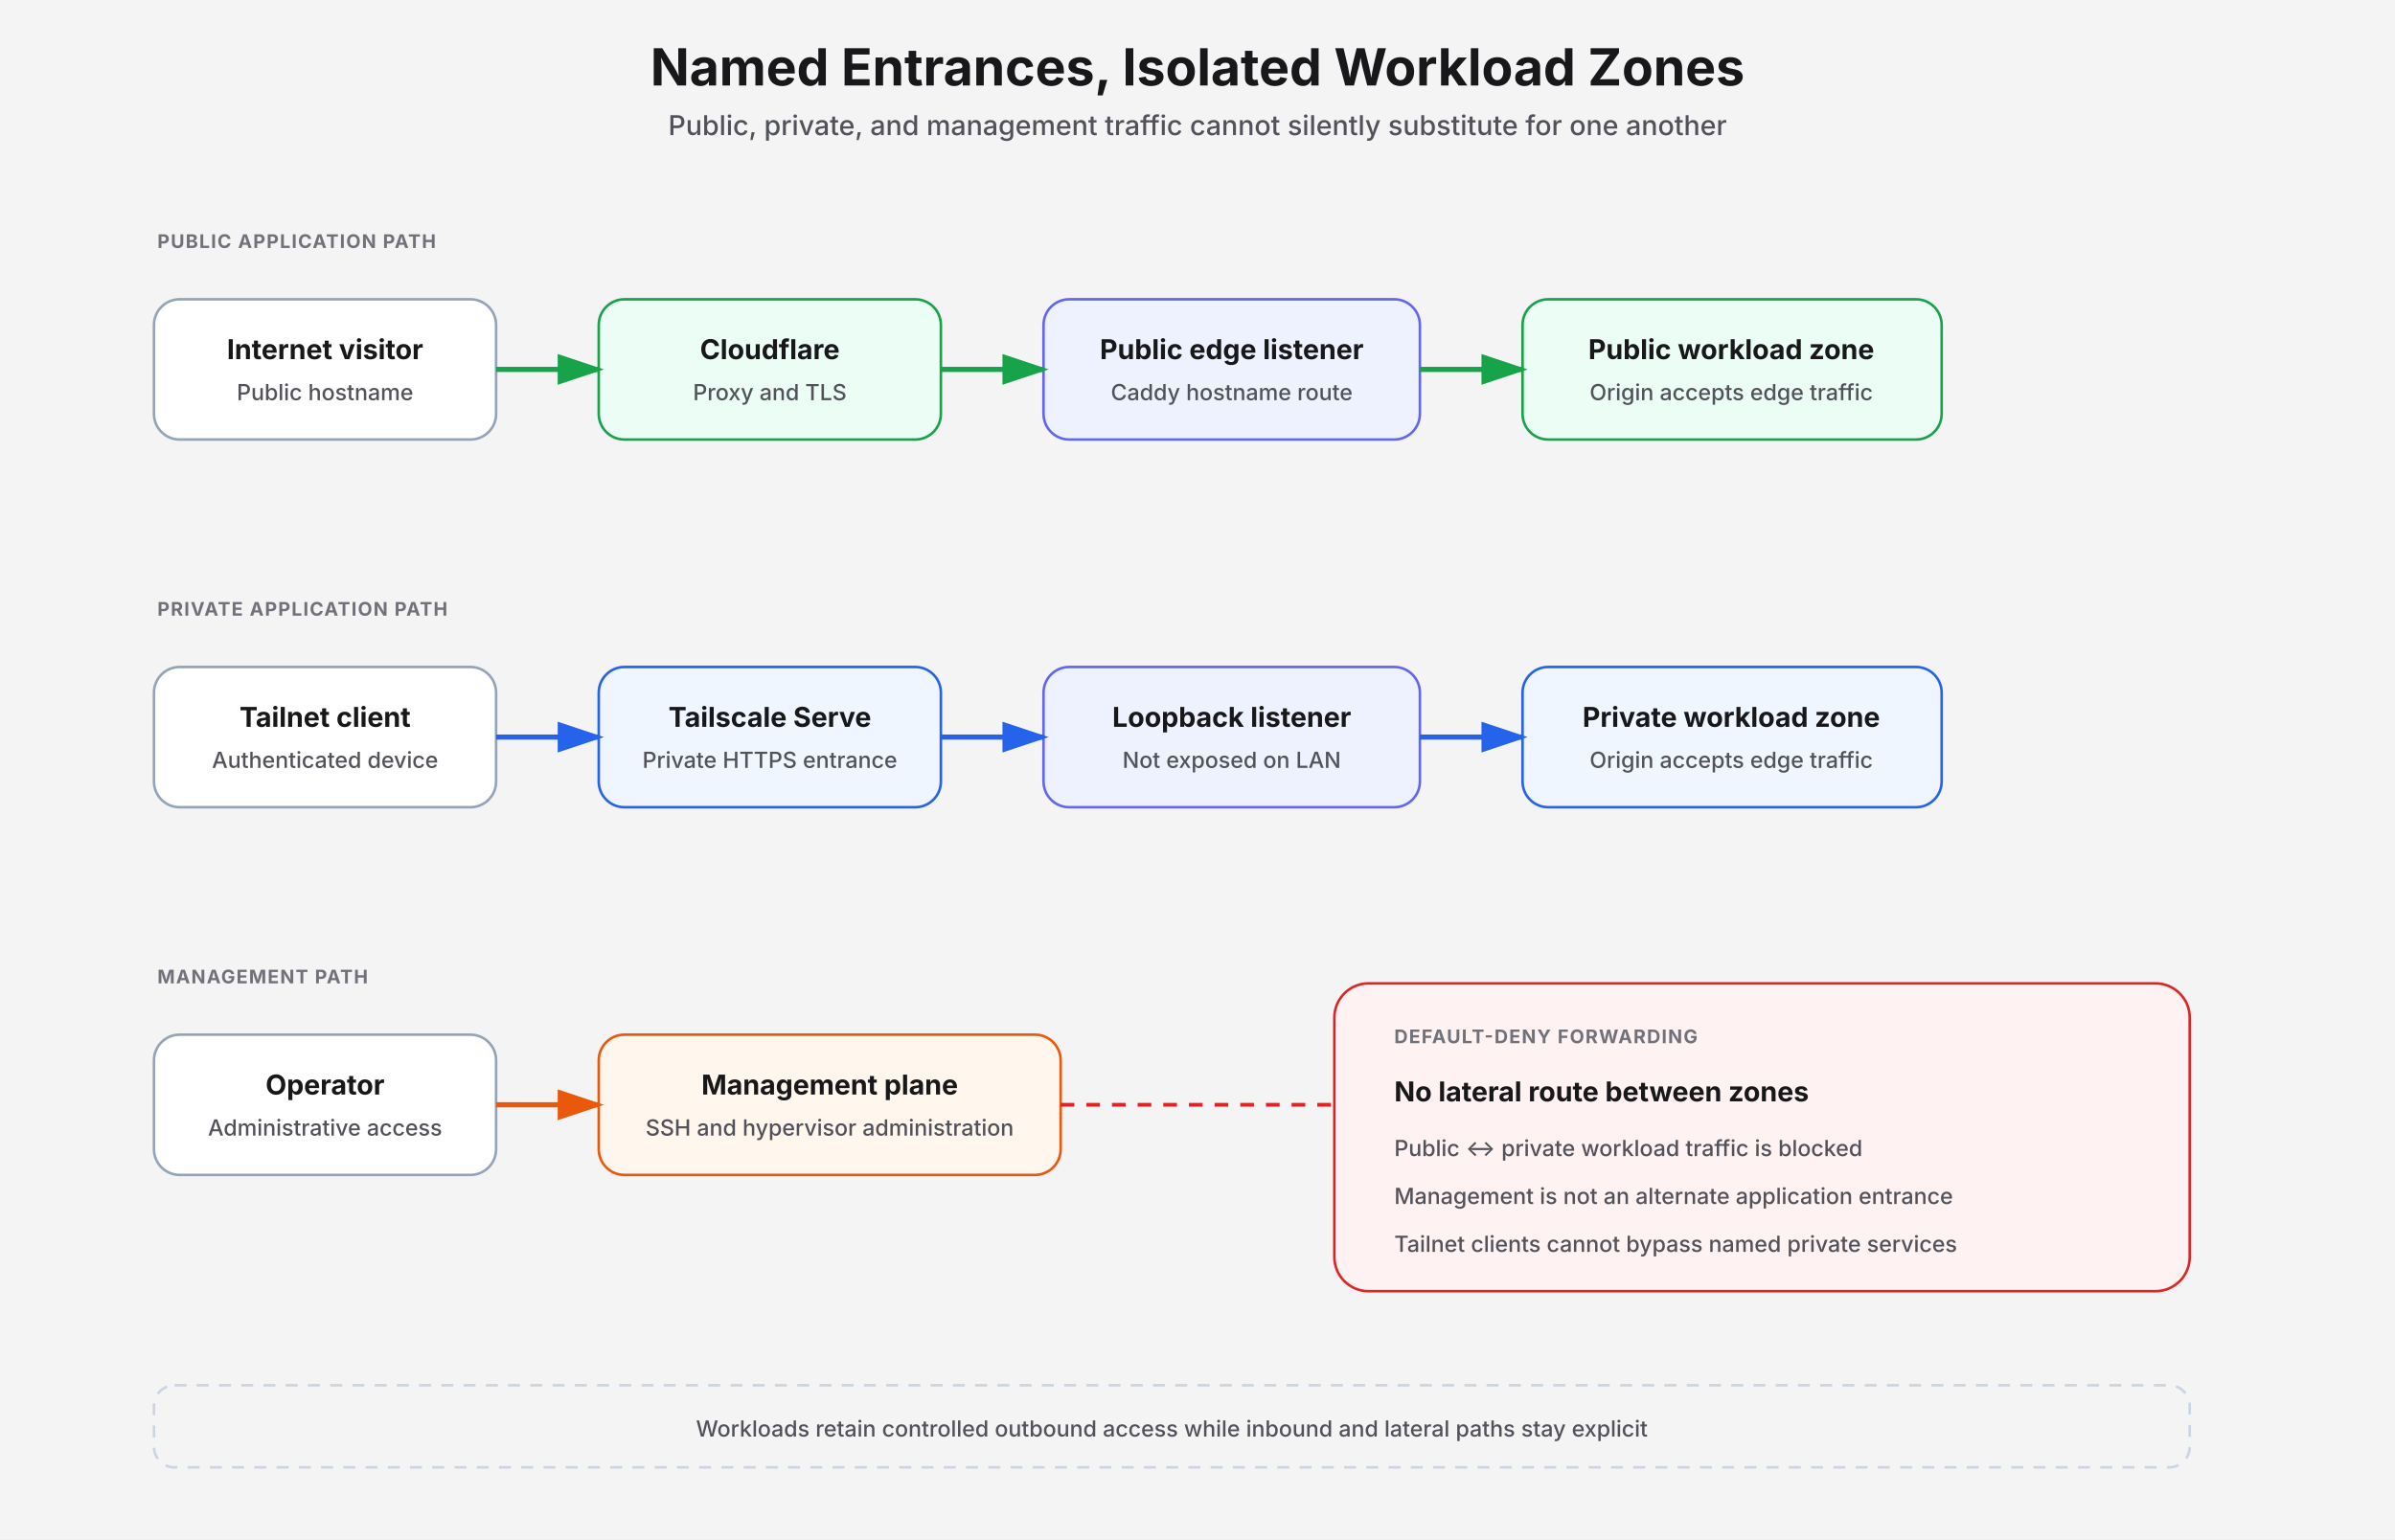
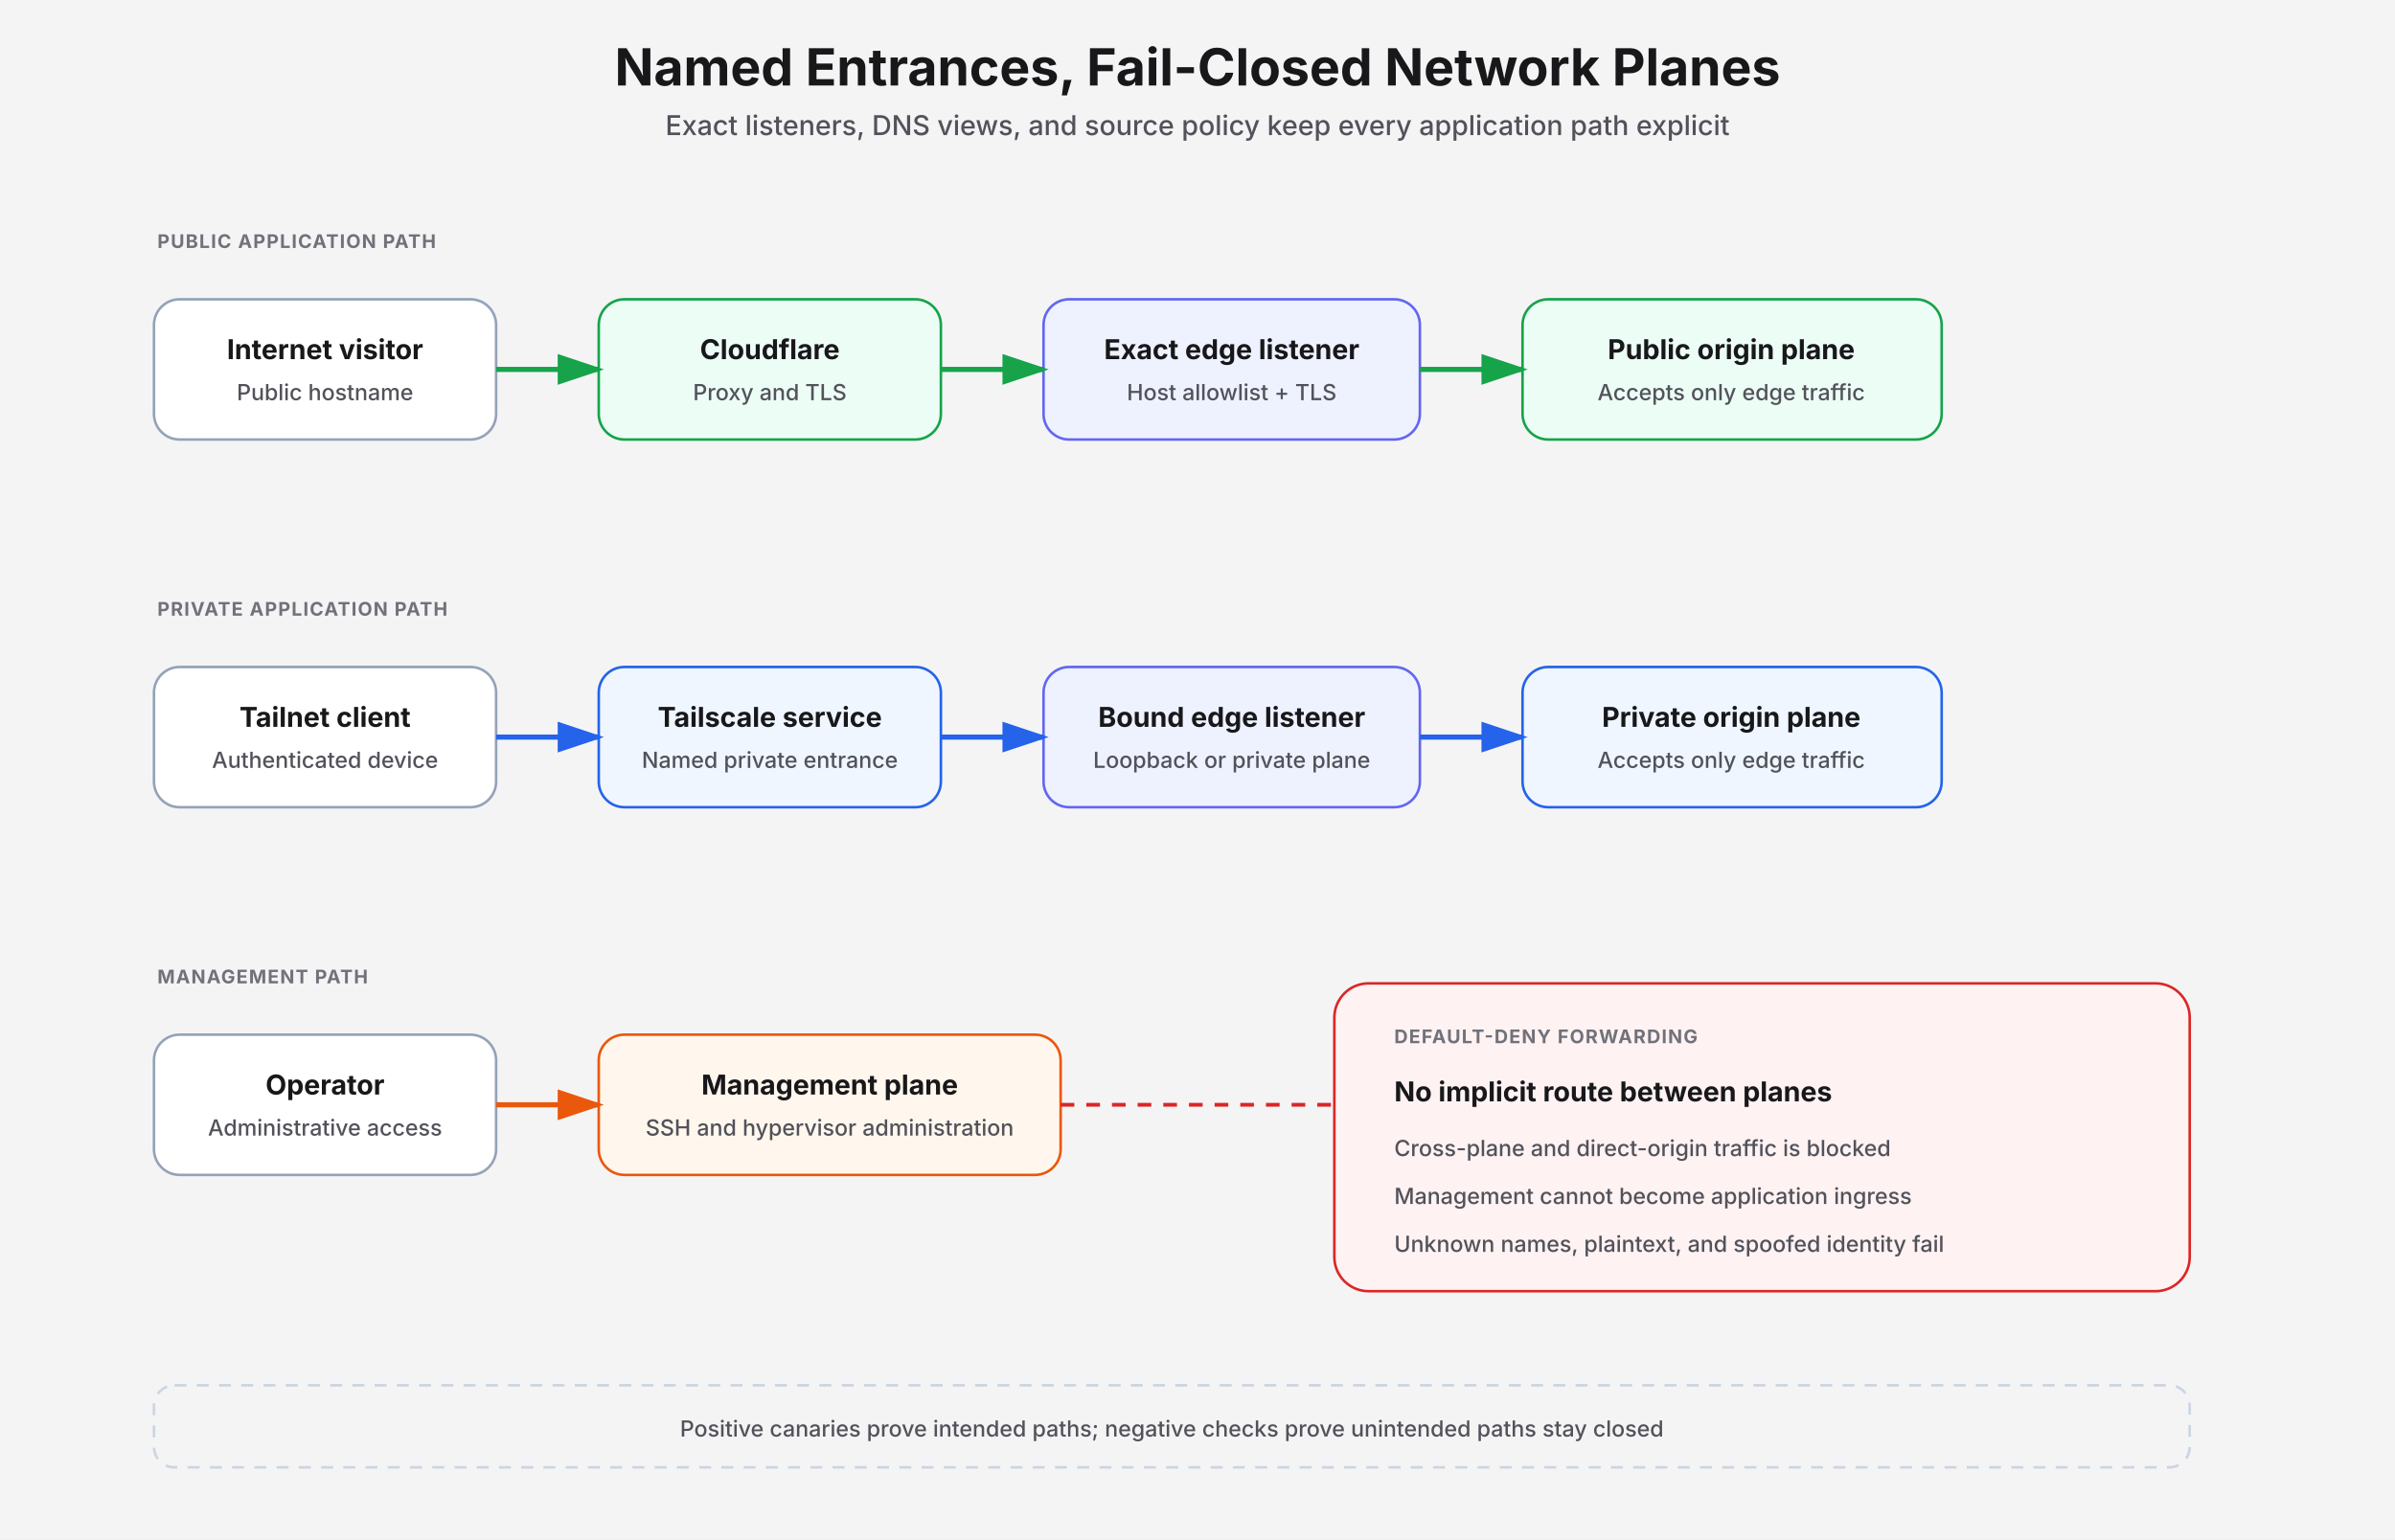
<svg xmlns="http://www.w3.org/2000/svg" width="1400" height="900" viewBox="0 0 1400 900" role="img" aria-labelledby="title desc">
  <defs>
    <style>
      .title{font:700 30px Inter,Arial,sans-serif;fill:#18181b}.subtitle{font:500 16px Inter,Arial,sans-serif;fill:#52525b}
      .label{font:700 16px Inter,Arial,sans-serif;fill:#18181b}.small{font:500 13px Inter,Arial,sans-serif;fill:#52525b}
      .tiny{font:700 11px Inter,Arial,sans-serif;fill:#71717a;letter-spacing:.06em}.node{fill:#fff;stroke:#94a3b8;stroke-width:1.5}
      .edge{fill:#eef2ff;stroke:#6366f1;stroke-width:1.5}.public{fill:#ecfdf5;stroke:#16a34a;stroke-width:1.5}
      .private{fill:#eff6ff;stroke:#2563eb;stroke-width:1.5}.management{fill:#fff7ed;stroke:#ea580c;stroke-width:1.5}
      .deny{fill:#fef2f2;stroke:#dc2626;stroke-width:1.5}.publicLine{stroke:#16a34a;stroke-width:3;fill:none}
      .privateLine{stroke:#2563eb;stroke-width:3;fill:none}.managementLine{stroke:#ea580c;stroke-width:3;fill:none}
      .denyLine{stroke:#dc2626;stroke-width:2.2;stroke-dasharray:8 7;fill:none}.boundary{fill:none;stroke:#cbd5e1;stroke-width:1.5;stroke-dasharray:7 6}
    </style>
    <marker id="greenArrow" markerWidth="10" markerHeight="10" refX="8" refY="3" orient="auto">
      <path d="M0 0L0 6L9 3z" fill="#16a34a" />
    </marker>
    <marker id="blueArrow" markerWidth="10" markerHeight="10" refX="8" refY="3" orient="auto">
      <path d="M0 0L0 6L9 3z" fill="#2563eb" />
    </marker>
    <marker id="orangeArrow" markerWidth="10" markerHeight="10" refX="8" refY="3" orient="auto">
      <path d="M0 0L0 6L9 3z" fill="#ea580c" />
    </marker>
  </defs>
  <rect width="1400" height="900" fill="#f4f4f5" />
-   <text x="700" y="50" text-anchor="middle" class="title">Named Entrances, Isolated Workload Zones</text>
-   <text x="700" y="79" text-anchor="middle" class="subtitle">Public, private, and management traffic cannot silently substitute for one another</text>
+   <text x="700" y="50" text-anchor="middle" class="title">Named Entrances, Fail-Closed Network Planes</text>
+   <text x="700" y="79" text-anchor="middle" class="subtitle">Exact listeners, DNS views, and source policy keep every application path explicit</text>
  <text x="92" y="145" class="tiny">PUBLIC APPLICATION PATH</text>
  <rect x="90" y="175" width="200" height="82" rx="15" class="node" />
  <text x="190" y="210" text-anchor="middle" class="label">Internet visitor</text>
  <text x="190" y="234" text-anchor="middle" class="small">Public hostname</text>
  <rect x="350" y="175" width="200" height="82" rx="15" class="public" />
  <text x="450" y="210" text-anchor="middle" class="label">Cloudflare</text>
  <text x="450" y="234" text-anchor="middle" class="small">Proxy and TLS</text>
  <rect x="610" y="175" width="220" height="82" rx="15" class="edge" />
-   <text x="720" y="210" text-anchor="middle" class="label">Public edge listener</text>
-   <text x="720" y="234" text-anchor="middle" class="small">Caddy hostname route</text>
+   <text x="720" y="210" text-anchor="middle" class="label">Exact edge listener</text>
+   <text x="720" y="234" text-anchor="middle" class="small">Host allowlist + TLS</text>
  <rect x="890" y="175" width="245" height="82" rx="15" class="public" />
-   <text x="1012" y="210" text-anchor="middle" class="label">Public workload zone</text>
-   <text x="1012" y="234" text-anchor="middle" class="small">Origin accepts edge traffic</text>
+   <text x="1012" y="210" text-anchor="middle" class="label">Public origin plane</text>
+   <text x="1012" y="234" text-anchor="middle" class="small">Accepts only edge traffic</text>
  <path d="M290 216H350" class="publicLine" marker-end="url(#greenArrow)" />
  <path d="M550 216H610" class="publicLine" marker-end="url(#greenArrow)" />
  <path d="M830 216H890" class="publicLine" marker-end="url(#greenArrow)" />
  <text x="92" y="360" class="tiny">PRIVATE APPLICATION PATH</text>
  <rect x="90" y="390" width="200" height="82" rx="15" class="node" />
  <text x="190" y="425" text-anchor="middle" class="label">Tailnet client</text>
  <text x="190" y="449" text-anchor="middle" class="small">Authenticated device</text>
  <rect x="350" y="390" width="200" height="82" rx="15" class="private" />
-   <text x="450" y="425" text-anchor="middle" class="label">Tailscale Serve</text>
-   <text x="450" y="449" text-anchor="middle" class="small">Private HTTPS entrance</text>
+   <text x="450" y="425" text-anchor="middle" class="label">Tailscale service</text>
+   <text x="450" y="449" text-anchor="middle" class="small">Named private entrance</text>
  <rect x="610" y="390" width="220" height="82" rx="15" class="edge" />
-   <text x="720" y="425" text-anchor="middle" class="label">Loopback listener</text>
-   <text x="720" y="449" text-anchor="middle" class="small">Not exposed on LAN</text>
+   <text x="720" y="425" text-anchor="middle" class="label">Bound edge listener</text>
+   <text x="720" y="449" text-anchor="middle" class="small">Loopback or private plane</text>
  <rect x="890" y="390" width="245" height="82" rx="15" class="private" />
-   <text x="1012" y="425" text-anchor="middle" class="label">Private workload zone</text>
-   <text x="1012" y="449" text-anchor="middle" class="small">Origin accepts edge traffic</text>
+   <text x="1012" y="425" text-anchor="middle" class="label">Private origin plane</text>
+   <text x="1012" y="449" text-anchor="middle" class="small">Accepts only edge traffic</text>
  <path d="M290 431H350" class="privateLine" marker-end="url(#blueArrow)" />
  <path d="M550 431H610" class="privateLine" marker-end="url(#blueArrow)" />
  <path d="M830 431H890" class="privateLine" marker-end="url(#blueArrow)" />
  <text x="92" y="575" class="tiny">MANAGEMENT PATH</text>
  <rect x="90" y="605" width="200" height="82" rx="15" class="node" />
  <text x="190" y="640" text-anchor="middle" class="label">Operator</text>
  <text x="190" y="664" text-anchor="middle" class="small">Administrative access</text>
  <rect x="350" y="605" width="270" height="82" rx="15" class="management" />
  <text x="485" y="640" text-anchor="middle" class="label">Management plane</text>
  <text x="485" y="664" text-anchor="middle" class="small">SSH and hypervisor administration</text>
  <path d="M290 646H350" class="managementLine" marker-end="url(#orangeArrow)" />
  <rect x="780" y="575" width="500" height="180" rx="20" class="deny" />
  <text x="815" y="610" class="tiny">DEFAULT-DENY FORWARDING</text>
-   <text x="815" y="644" class="label">No lateral route between zones</text>
-   <text x="815" y="676" class="small">Public ↔ private workload traffic is blocked</text>
-   <text x="815" y="704" class="small">Management is not an alternate application entrance</text>
-   <text x="815" y="732" class="small">Tailnet clients cannot bypass named private services</text>
+   <text x="815" y="644" class="label">No implicit route between planes</text>
+   <text x="815" y="676" class="small">Cross-plane and direct-origin traffic is blocked</text>
+   <text x="815" y="704" class="small">Management cannot become application ingress</text>
+   <text x="815" y="732" class="small">Unknown names, plaintext, and spoofed identity fail</text>
  <path d="M620 646H780" class="denyLine" />
  <rect x="90" y="810" width="1190" height="48" rx="12" class="boundary" />
-   <text x="685" y="840" text-anchor="middle" class="small">Workloads retain controlled outbound access while inbound and lateral paths stay explicit</text>
+   <text x="685" y="840" text-anchor="middle" class="small">Positive canaries prove intended paths; negative checks prove unintended paths stay closed</text>
</svg>
